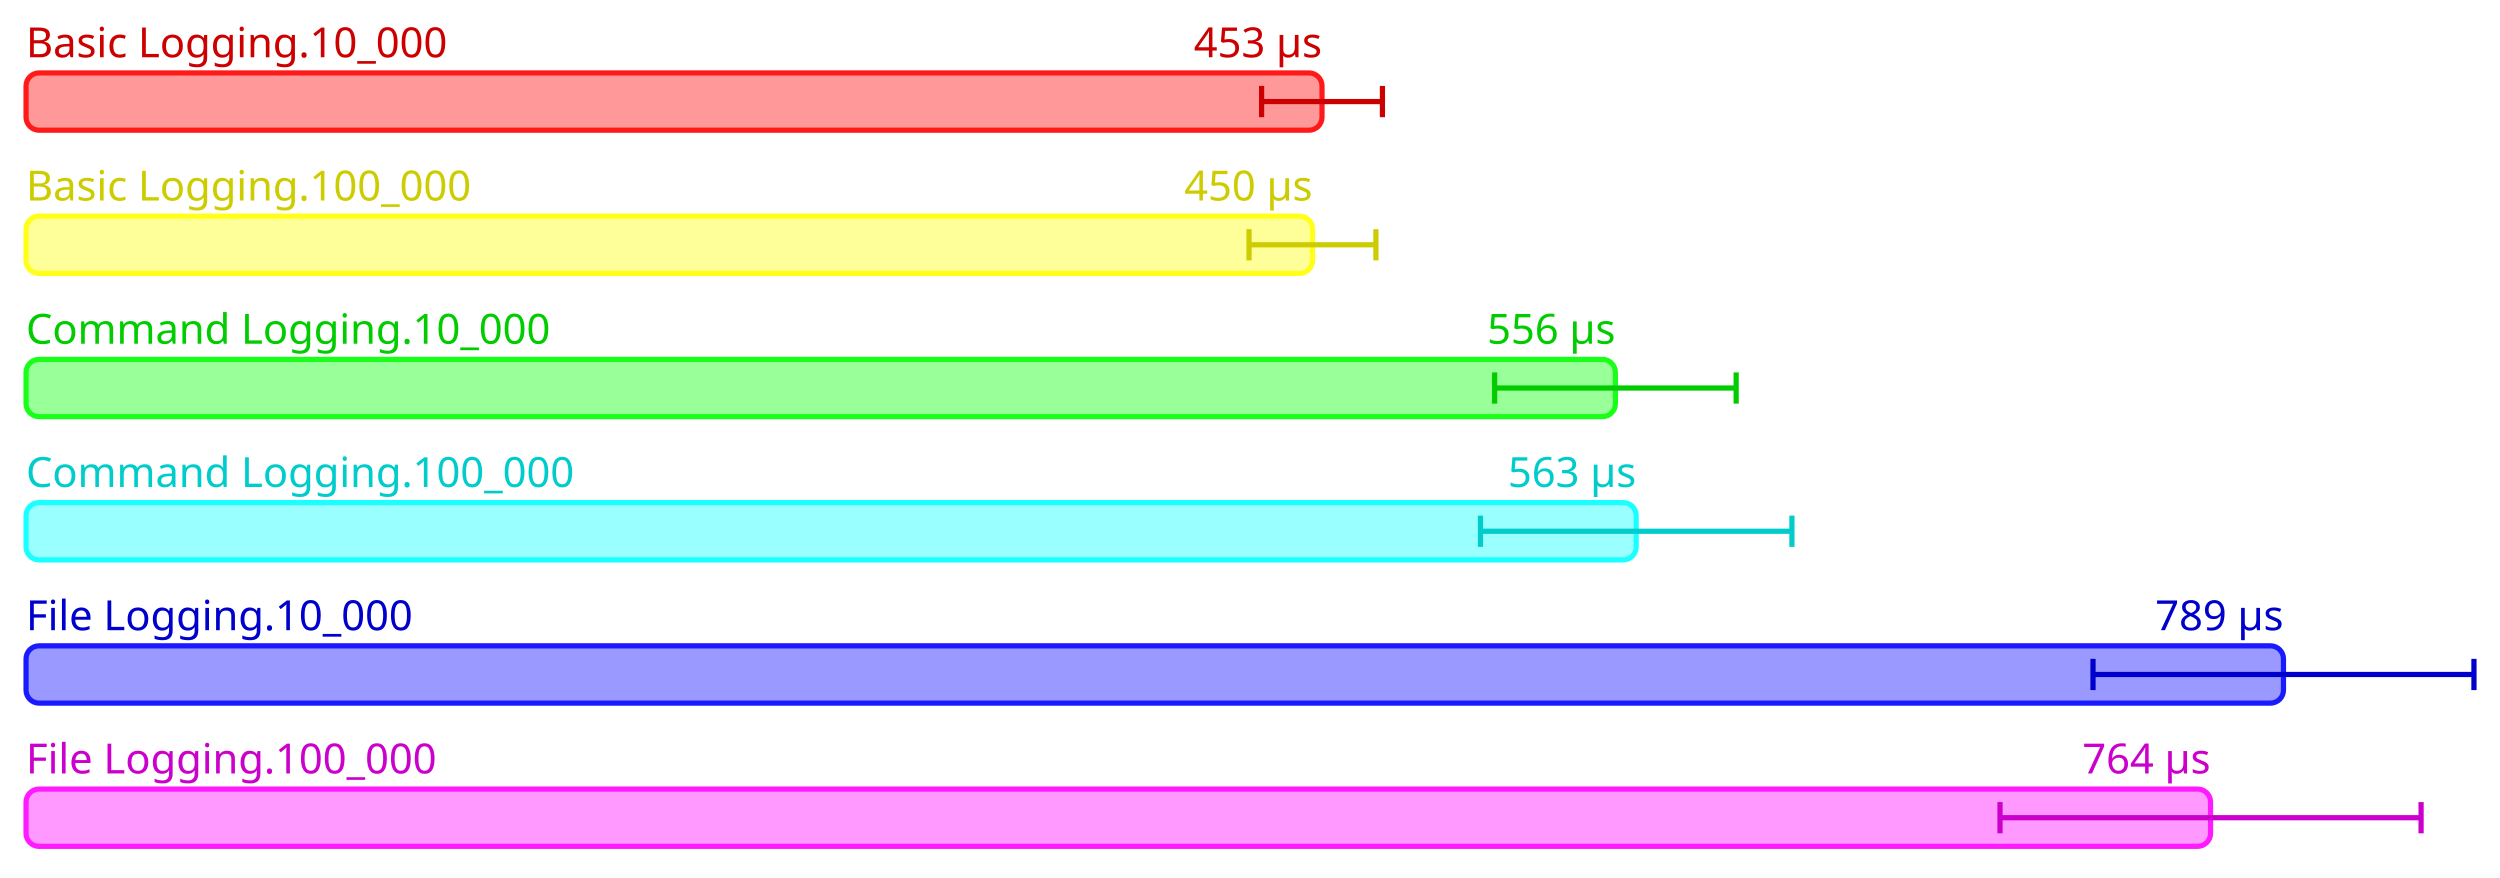
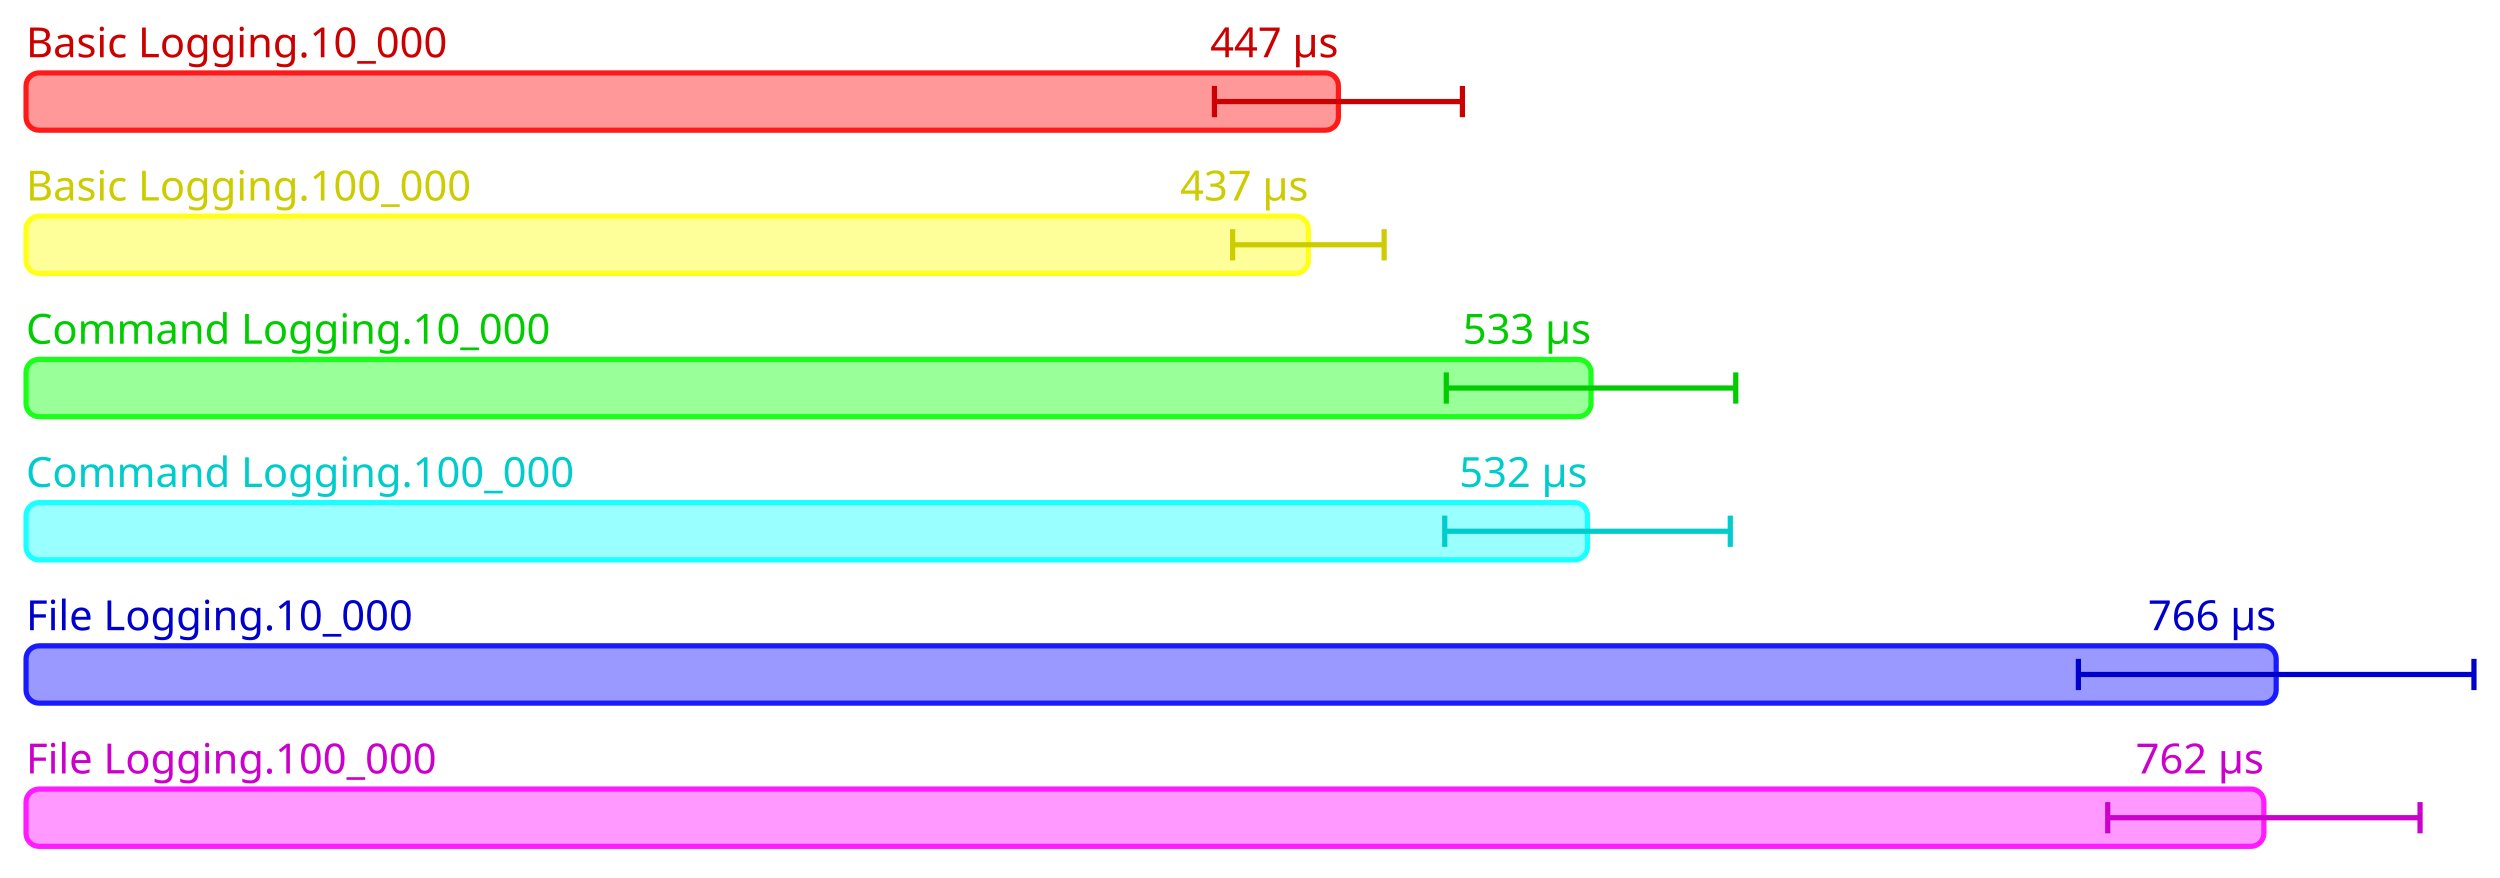
<svg xmlns="http://www.w3.org/2000/svg" height="337" width="960.0" font-size="16" font-family="sans-serif" stroke-width="2">
  <g transform="translate(10.0 0)">
    <g fill="hsl(0, 100%, 40%)">
      <text y="22">Basic Logging.10_000</text>
-       <text y="22" x="497.653" text-anchor="end">453  μs</text>
+       <text y="22" x="503.957" text-anchor="end">447  μs</text>
    </g>
    <g>
-       <rect y="28" rx="5" height="22" width="497.653" fill="hsl(0, 100%, 80%)" stroke="hsl(0, 100%, 55%)" />
+       <rect y="28" rx="5" height="22" width="503.957" fill="hsl(0, 100%, 80%)" stroke="hsl(0, 100%, 55%)" />
      <g stroke="hsl(0, 100%, 40%)">
-         <line x1="474.456" x2="520.851" y1="39" y2="39" />
-         <line x1="474.456" x2="474.456" y1="33" y2="45" />
-         <line x1="520.851" x2="520.851" y1="33" y2="45" />
+         <line x1="456.351" x2="551.564" y1="39" y2="39" />
+         <line x1="456.351" x2="456.351" y1="33" y2="45" />
+         <line x1="551.564" x2="551.564" y1="33" y2="45" />
      </g>
    </g>
    <g fill="hsl(60, 100%, 40%)">
      <text y="77">Basic Logging.100_000</text>
-       <text y="77" x="493.994" text-anchor="end">450  μs</text>
+       <text y="77" x="492.421" text-anchor="end">437  μs</text>
    </g>
    <g>
-       <rect y="83" rx="5" height="22" width="493.994" fill="hsl(60, 100%, 80%)" stroke="hsl(60, 100%, 55%)" />
+       <rect y="83" rx="5" height="22" width="492.421" fill="hsl(60, 100%, 80%)" stroke="hsl(60, 100%, 55%)" />
      <g stroke="hsl(60, 100%, 40%)">
-         <line x1="469.633" x2="518.355" y1="94" y2="94" />
-         <line x1="469.633" x2="469.633" y1="88" y2="100" />
-         <line x1="518.355" x2="518.355" y1="88" y2="100" />
+         <line x1="463.335" x2="521.506" y1="94" y2="94" />
+         <line x1="463.335" x2="463.335" y1="88" y2="100" />
+         <line x1="521.506" x2="521.506" y1="88" y2="100" />
      </g>
    </g>
    <g fill="hsl(120, 100%, 40%)">
      <text y="132">Command Logging.10_000</text>
-       <text y="132" x="610.314" text-anchor="end">556  μs</text>
+       <text y="132" x="600.954" text-anchor="end">533  μs</text>
    </g>
    <g>
-       <rect y="138" rx="5" height="22" width="610.314" fill="hsl(120, 100%, 80%)" stroke="hsl(120, 100%, 55%)" />
+       <rect y="138" rx="5" height="22" width="600.954" fill="hsl(120, 100%, 80%)" stroke="hsl(120, 100%, 55%)" />
      <g stroke="hsl(120, 100%, 40%)">
-         <line x1="563.942" x2="656.687" y1="149" y2="149" />
-         <line x1="563.942" x2="563.942" y1="143" y2="155" />
-         <line x1="656.687" x2="656.687" y1="143" y2="155" />
+         <line x1="545.377" x2="656.53" y1="149" y2="149" />
+         <line x1="545.377" x2="545.377" y1="143" y2="155" />
+         <line x1="656.53" x2="656.53" y1="143" y2="155" />
      </g>
    </g>
    <g fill="hsl(180, 100%, 40%)">
      <text y="187">Command Logging.100_000</text>
-       <text y="187" x="618.296" text-anchor="end">563  μs</text>
+       <text y="187" x="599.601" text-anchor="end">532  μs</text>
    </g>
    <g>
-       <rect y="193" rx="5" height="22" width="618.296" fill="hsl(180, 100%, 80%)" stroke="hsl(180, 100%, 55%)" />
+       <rect y="193" rx="5" height="22" width="599.601" fill="hsl(180, 100%, 80%)" stroke="hsl(180, 100%, 55%)" />
      <g stroke="hsl(180, 100%, 40%)">
-         <line x1="558.492" x2="678.101" y1="204" y2="204" />
-         <line x1="558.492" x2="558.492" y1="198" y2="210" />
-         <line x1="678.101" x2="678.101" y1="198" y2="210" />
+         <line x1="544.777" x2="654.425" y1="204" y2="204" />
+         <line x1="544.777" x2="544.777" y1="198" y2="210" />
+         <line x1="654.425" x2="654.425" y1="198" y2="210" />
      </g>
    </g>
    <g fill="hsl(240, 100%, 40%)">
      <text y="242">File Logging.10_000</text>
-       <text y="242" x="866.857" text-anchor="end">789  μs</text>
+       <text y="242" x="864.052" text-anchor="end">766  μs</text>
    </g>
    <g>
-       <rect y="248" rx="5" height="22" width="866.857" fill="hsl(240, 100%, 80%)" stroke="hsl(240, 100%, 55%)" />
+       <rect y="248" rx="5" height="22" width="864.052" fill="hsl(240, 100%, 80%)" stroke="hsl(240, 100%, 55%)" />
      <g stroke="hsl(240, 100%, 40%)">
-         <line x1="793.714" x2="940.0" y1="259" y2="259" />
-         <line x1="793.714" x2="793.714" y1="253" y2="265" />
+         <line x1="788.105" x2="940.0" y1="259" y2="259" />
+         <line x1="788.105" x2="788.105" y1="253" y2="265" />
        <line x1="940.0" x2="940.0" y1="253" y2="265" />
      </g>
    </g>
    <g fill="hsl(300, 100%, 40%)">
      <text y="297">File Logging.100_000</text>
-       <text y="297" x="838.849" text-anchor="end">764  μs</text>
+       <text y="297" x="859.335" text-anchor="end">762  μs</text>
    </g>
    <g>
-       <rect y="303" rx="5" height="22" width="838.849" fill="hsl(300, 100%, 80%)" stroke="hsl(300, 100%, 55%)" />
+       <rect y="303" rx="5" height="22" width="859.335" fill="hsl(300, 100%, 80%)" stroke="hsl(300, 100%, 55%)" />
      <g stroke="hsl(300, 100%, 40%)">
-         <line x1="758.006" x2="919.693" y1="314" y2="314" />
-         <line x1="758.006" x2="758.006" y1="308" y2="320" />
-         <line x1="919.693" x2="919.693" y1="308" y2="320" />
+         <line x1="799.373" x2="919.298" y1="314" y2="314" />
+         <line x1="799.373" x2="799.373" y1="308" y2="320" />
+         <line x1="919.298" x2="919.298" y1="308" y2="320" />
      </g>
    </g>
  </g>
</svg>
